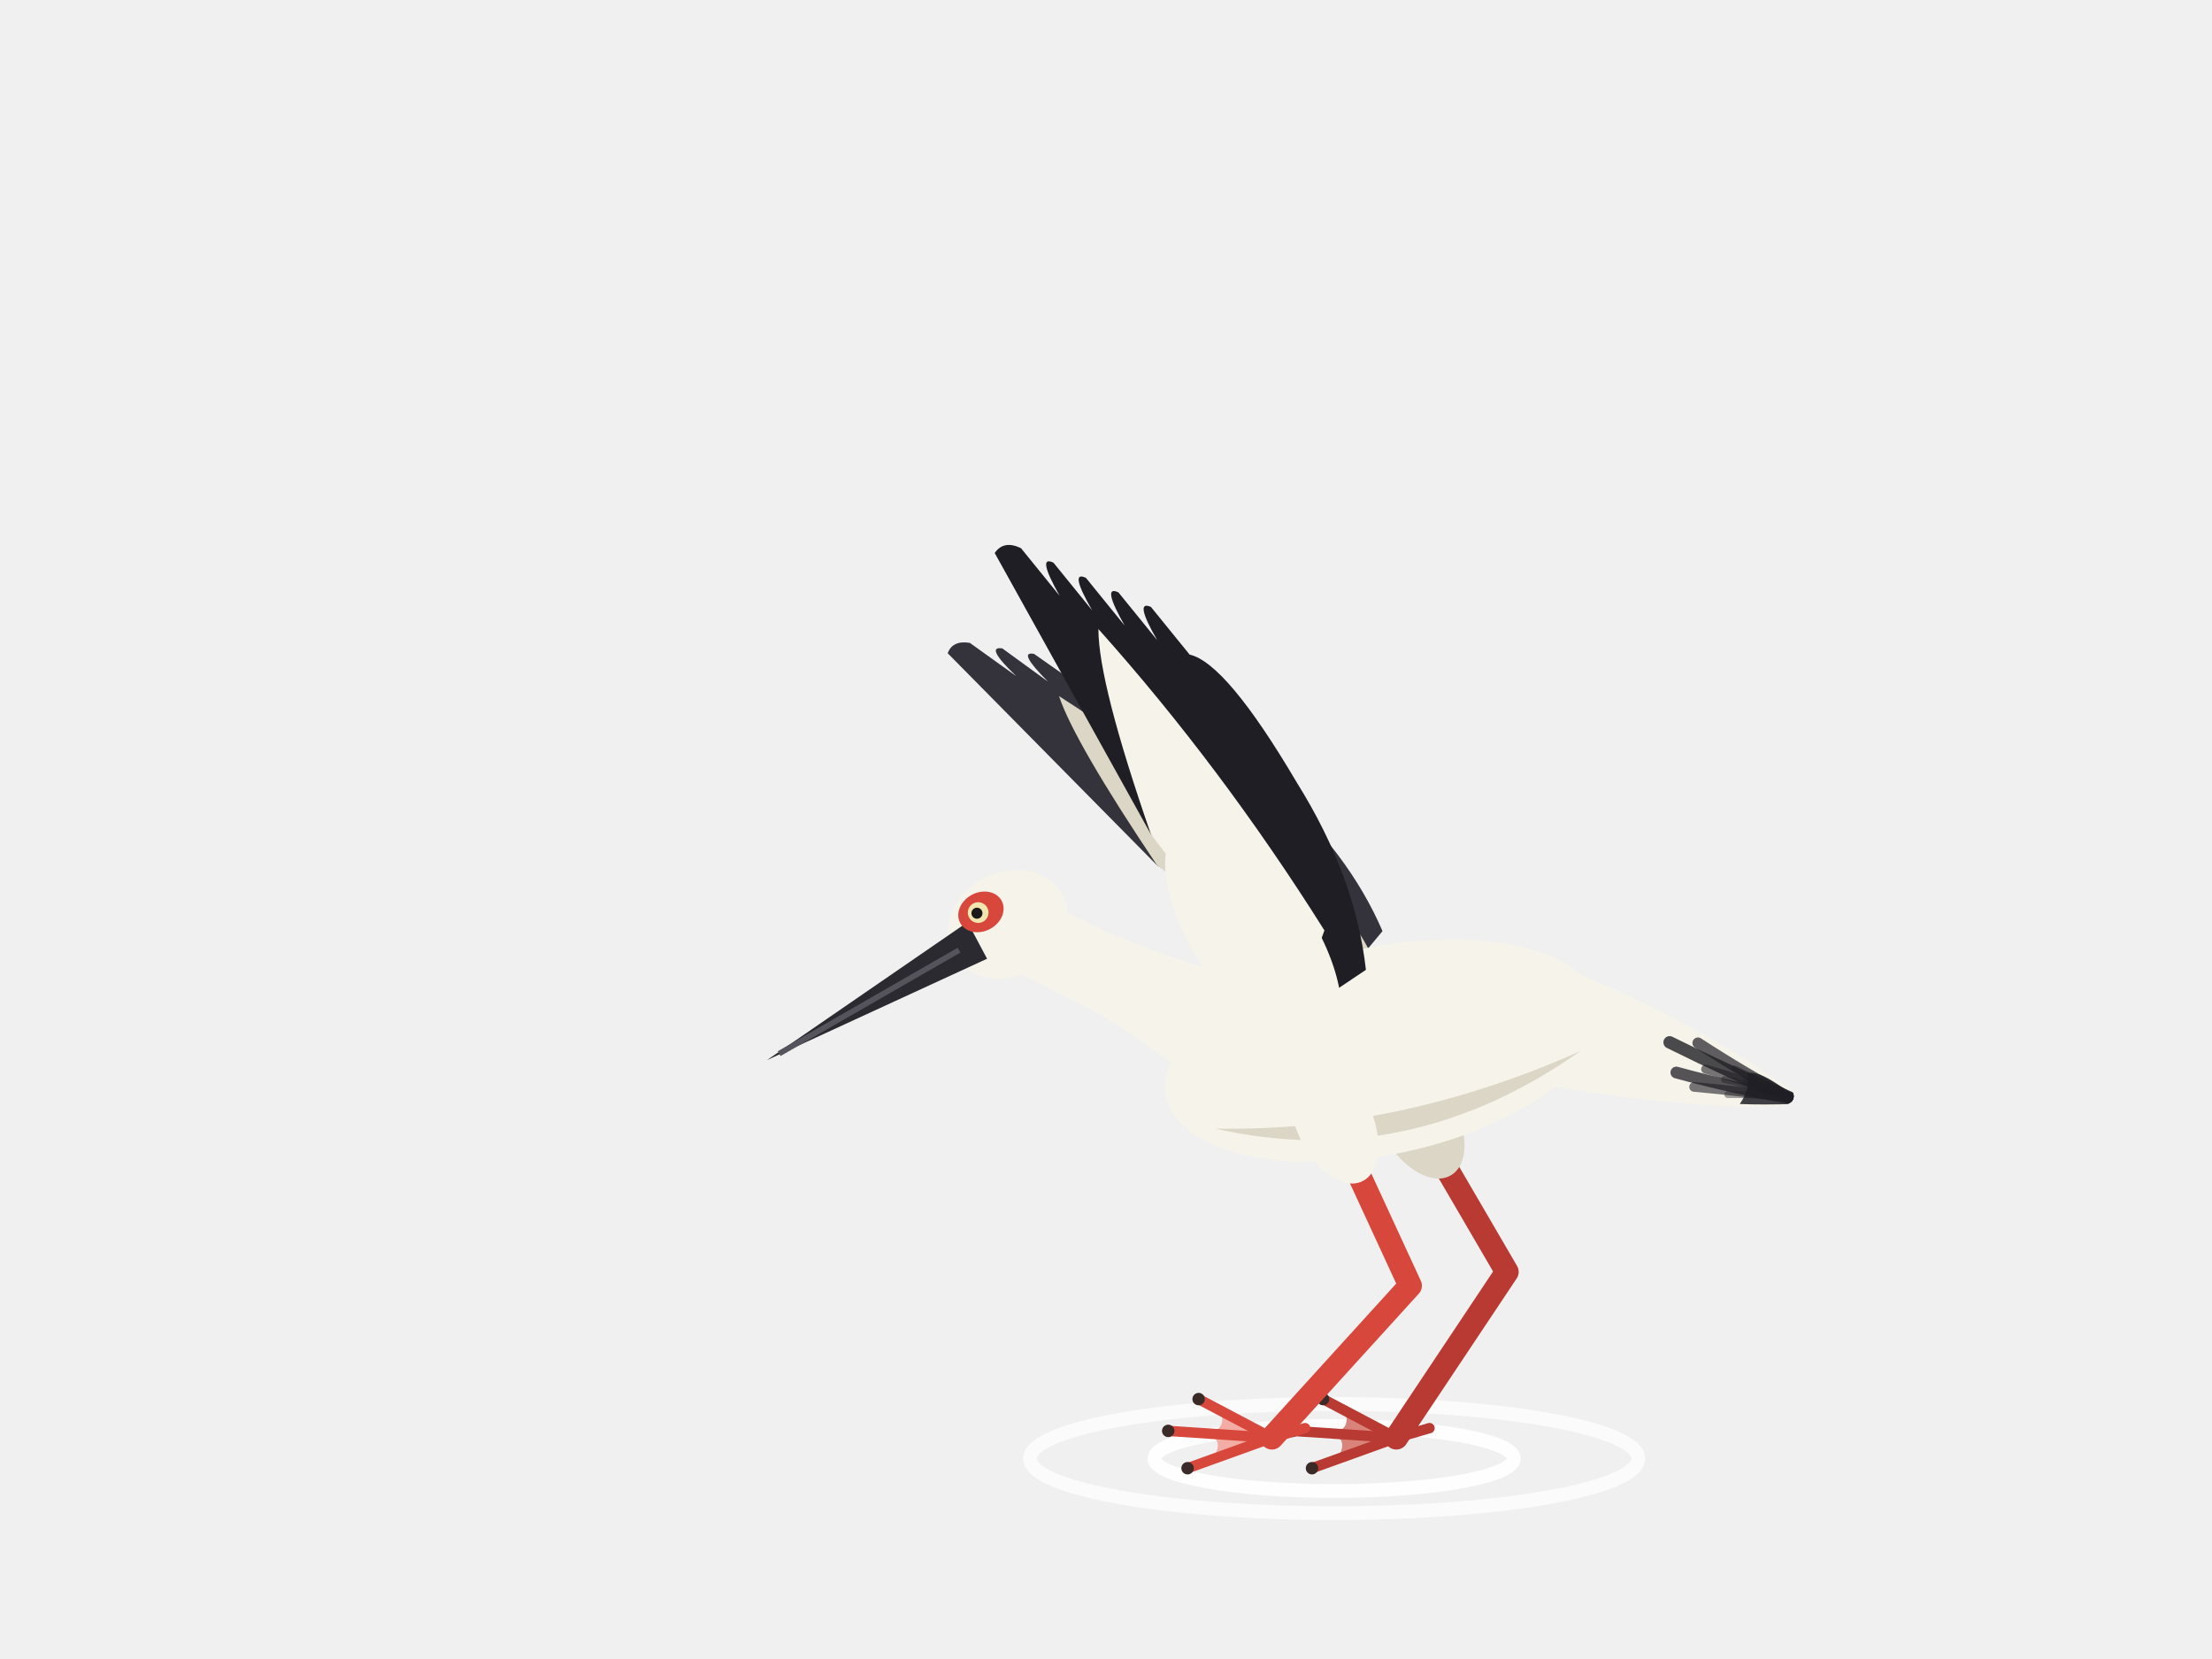
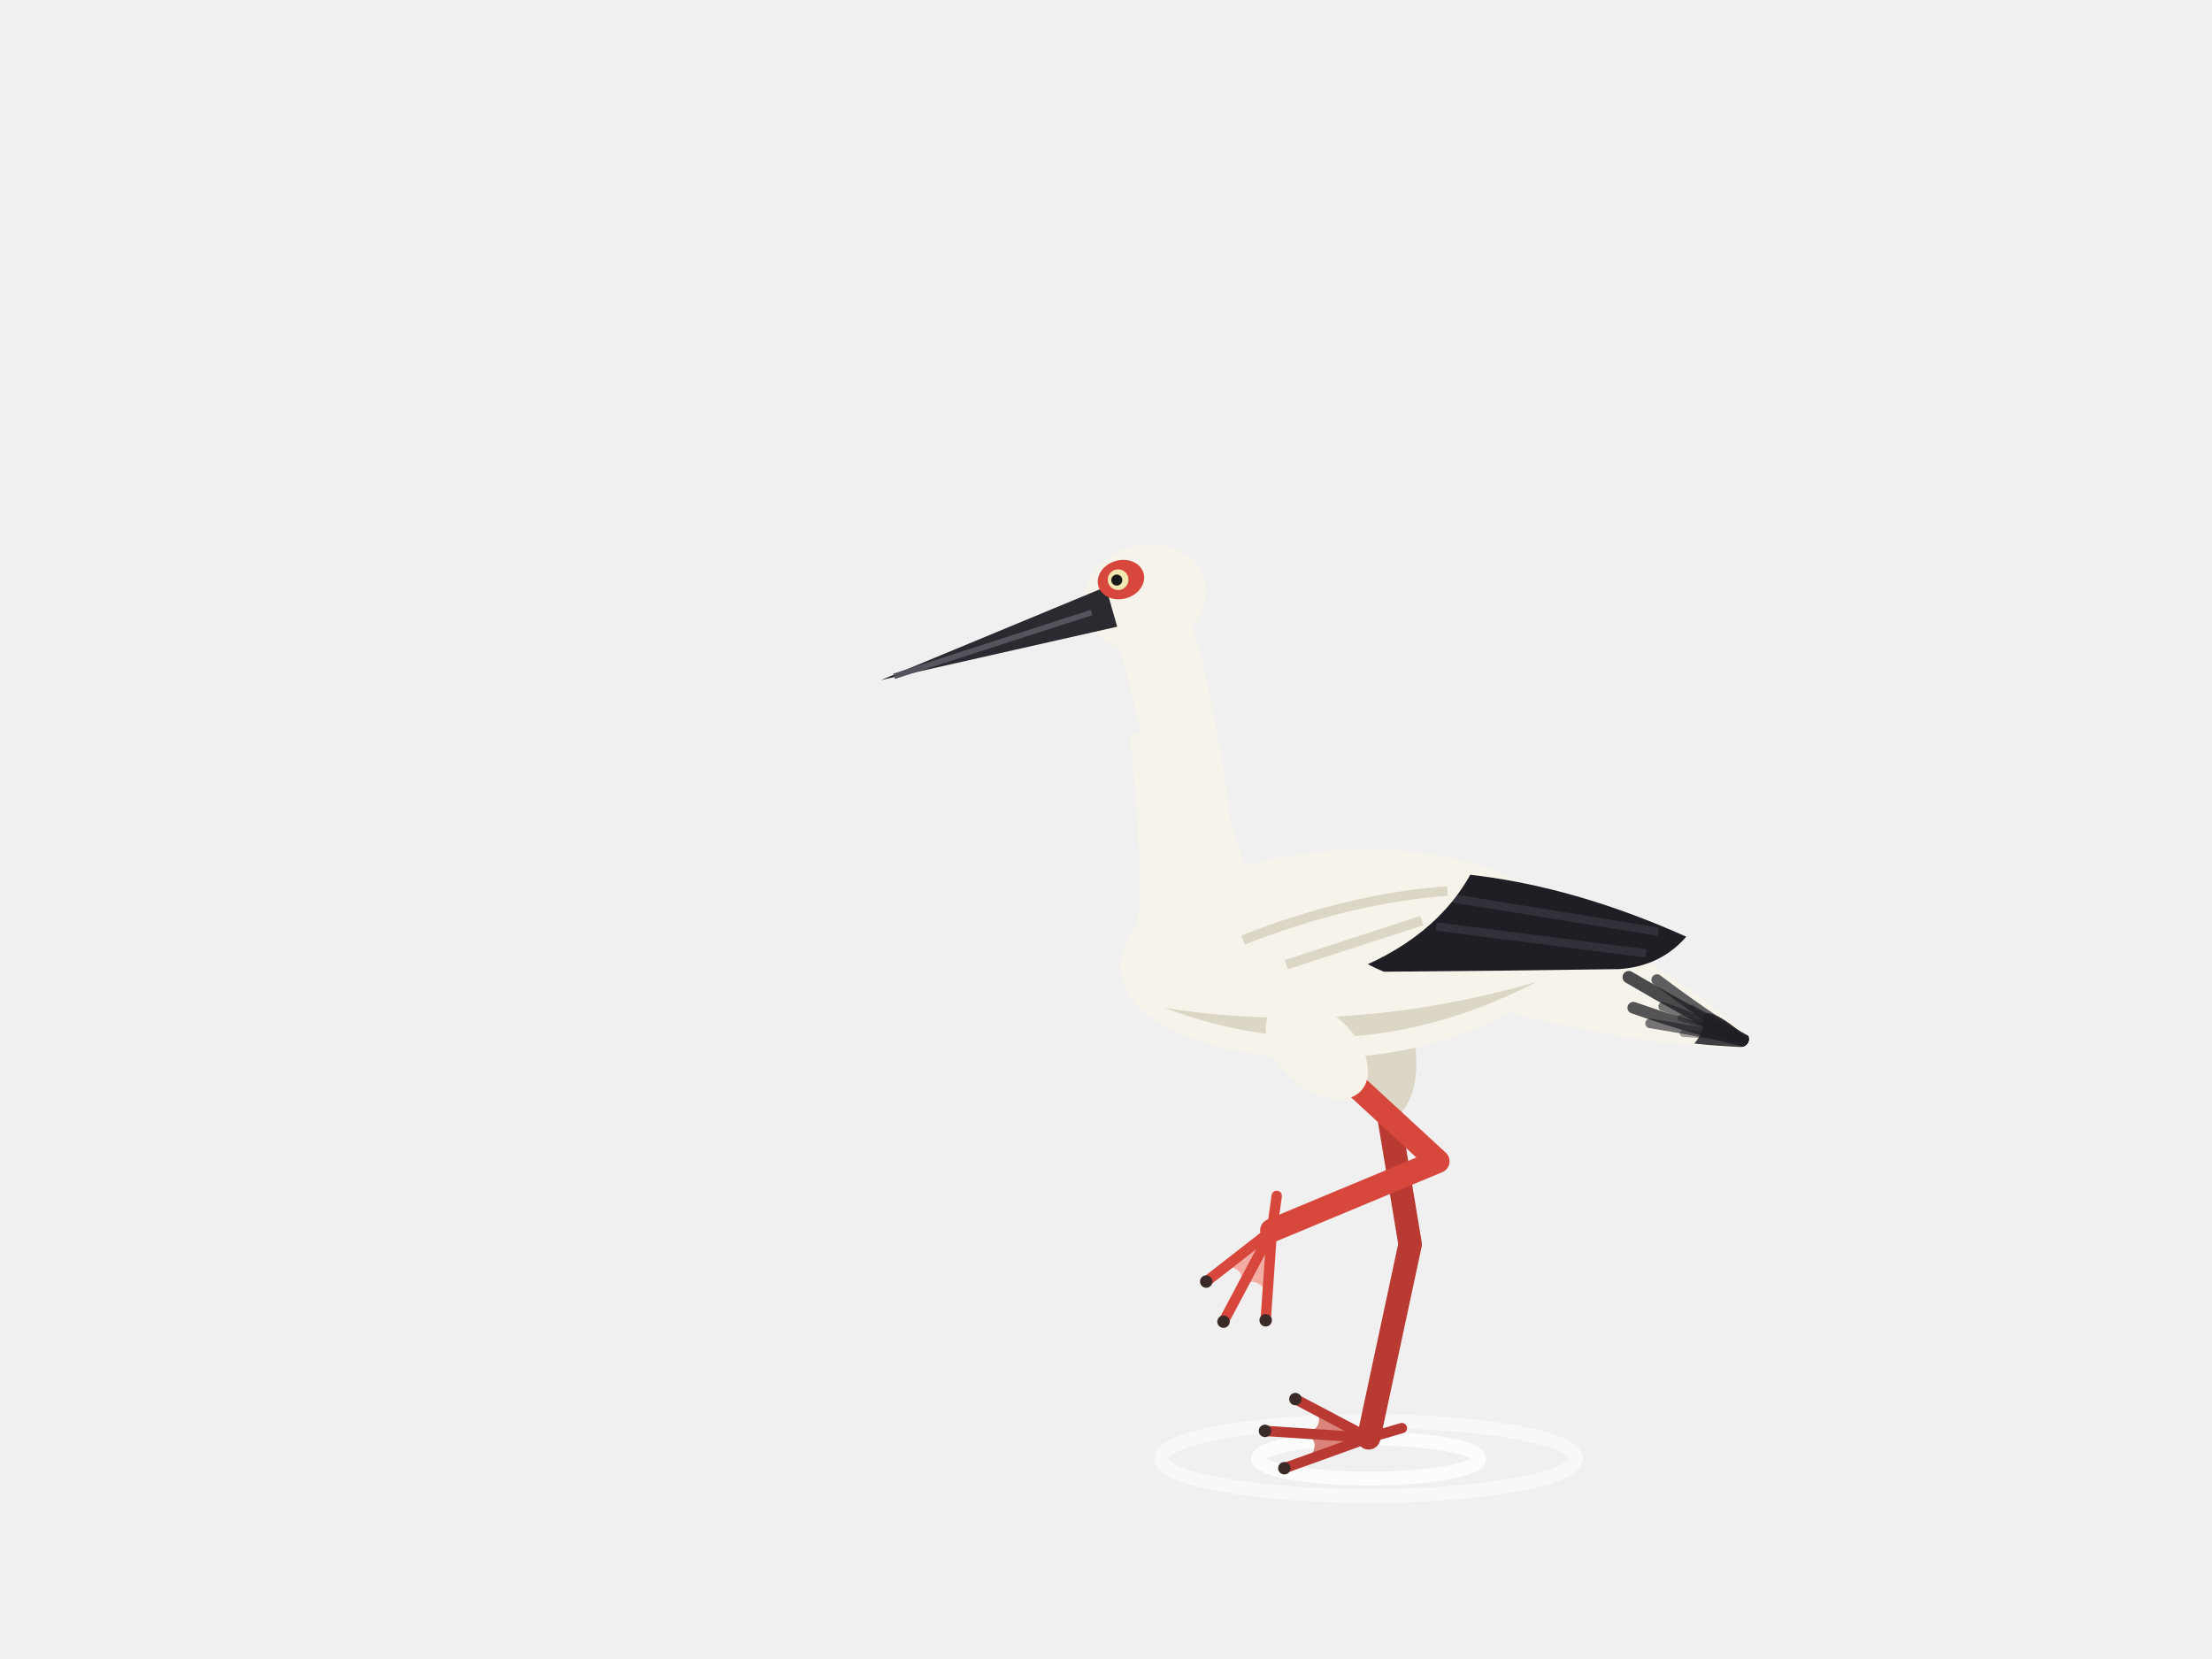
<svg xmlns="http://www.w3.org/2000/svg" width="320" height="240" viewBox="-80 -40 320 240">
-   <ellipse cx="113" cy="171" rx="44" ry="7.9" fill="none" stroke="#ffffff" stroke-width="2" opacity="0.7" />
-   <ellipse cx="113" cy="171" rx="26" ry="4.7" fill="none" stroke="#ffffff" stroke-width="2" opacity="0.9" />
-   <path d="M124 120 L138 144 L122 168" stroke="#b83a32" stroke-width="3.4" fill="none" stroke-linecap="round" stroke-linejoin="round" />
-   <path d="M122 168 L113.4 171.1 Q115.7 167.6 111.2 167.2 Q115.7 167.6 114.6 164.1 Z" fill="#d9837a" />
-   <path d="M122 168 L109.8 172.4" stroke="#b83a32" stroke-width="1.5" stroke-linecap="round" />
-   <path d="M122 168 L107 167" stroke="#b83a32" stroke-width="1.5" stroke-linecap="round" />
-   <path d="M122 168 L111.4 162.4" stroke="#b83a32" stroke-width="1.5" stroke-linecap="round" />
-   <path d="M122 168 L126.8 166.6" stroke="#b83a32" stroke-width="1.5" stroke-linecap="round" />
-   <circle cx="109.8" cy="172.4" r=".9" fill="#3a2a28" />
-   <circle cx="107" cy="167" r=".9" fill="#3a2a28" />
-   <circle cx="111.4" cy="162.4" r=".9" fill="#3a2a28" />
-   <ellipse cx="125.2" cy="122" rx="9.3" ry="5.5" transform="rotate(59.7 125.2 122)" fill="#dcd6c6" />
-   <path d="M112 120 L124 146 L104 168" stroke="#d8473c" stroke-width="3.4" fill="none" stroke-linecap="round" stroke-linejoin="round" />
-   <path d="M104 168 L95.4 171.1 Q97.7 167.6 93.2 167.2 Q97.7 167.6 96.6 164.1 Z" fill="#f4ada4" />
-   <path d="M104 168 L91.8 172.4" stroke="#d8473c" stroke-width="1.5" stroke-linecap="round" />
-   <path d="M104 168 L89 167" stroke="#d8473c" stroke-width="1.5" stroke-linecap="round" />
-   <path d="M104 168 L93.4 162.4" stroke="#d8473c" stroke-width="1.5" stroke-linecap="round" />
-   <path d="M104 168 L108.8 166.6" stroke="#d8473c" stroke-width="1.5" stroke-linecap="round" />
-   <circle cx="91.8" cy="172.4" r=".9" fill="#3a2a28" />
-   <circle cx="89" cy="167" r=".9" fill="#3a2a28" />
-   <circle cx="93.4" cy="162.4" r=".9" fill="#3a2a28" />
-   <path d="M115.1 100.6 L87.4 85.2 L57.1 54.5 Q57.8 52.6 60.3 53 L67 57.8 Q62.4 53.4 65 53.8 L71.6 58.6 Q67.1 54.1 69.6 54.6 L76.3 59.3 Q71.8 54.9 74.3 55.4 L80.9 60.1 Q76.4 55.7 78.9 56.1 L85.6 60.9 Q90.6 60.7 104 73.4 Q115.1 83.3 120 94.7 Z" fill="#34333b" />
-   <path d="M112.5 103.6 L87.4 85.2 Q75.4 67.3 73.2 60.7 Q93.9 74 113.3 91.2 Z" fill="#dcd6c6" />
-   <ellipse cx="104.8" cy="94.5" rx="17.8" ry="8.5" transform="rotate(-140 104.8 94.5)" fill="#dcd6c6" />
-   <path d="M103.2 102.2 Q91.9 99.8 81.6 95.4 L76.7 105.3 Q86.4 110.9 95.2 118.4 Z" fill="#f6f3ea" />
-   <circle cx="99.2" cy="110.3" r="9" fill="#f6f3ea" />
-   <path d="M99.19 110.289 Q78.5 100.4 65.8 93.7" stroke="#f6f3ea" stroke-width="11" stroke-linecap="round" fill="none" />
-   <g transform="translate(65.8 93.7) rotate(-28) scale(-1 1)">
+   <ellipse cx="118" cy="171" rx="30" ry="5.4" fill="none" stroke="#ffffff" stroke-width="2" opacity="0.55" />
+   <ellipse cx="118" cy="171" rx="16" ry="2.9" fill="none" stroke="#ffffff" stroke-width="2" opacity="0.8" />
+   <path d="M118.8 108.7 L124 140 L118 168" stroke="#b83a32" stroke-width="3.4" fill="none" stroke-linecap="round" stroke-linejoin="round" />
+   <path d="M118 168 L109.4 171.1 Q111.7 167.6 107.2 167.2 Q111.7 167.6 110.6 164.1 Z" fill="#d9837a" />
+   <path d="M118 168 L105.8 172.4" stroke="#b83a32" stroke-width="1.5" stroke-linecap="round" />
+   <path d="M118 168 L103 167" stroke="#b83a32" stroke-width="1.5" stroke-linecap="round" />
+   <path d="M118 168 L107.4 162.4" stroke="#b83a32" stroke-width="1.5" stroke-linecap="round" />
+   <path d="M118 168 L122.8 166.6" stroke="#b83a32" stroke-width="1.5" stroke-linecap="round" />
+   <circle cx="105.8" cy="172.4" r=".9" fill="#3a2a28" />
+   <circle cx="103" cy="167" r=".9" fill="#3a2a28" />
+   <circle cx="107.4" cy="162.4" r=".9" fill="#3a2a28" />
+   <ellipse cx="119.2" cy="111.4" rx="10.6" ry="5.5" transform="rotate(80.6 119.2 111.4)" fill="#dcd6c6" />
+   <path d="M102.5 91.9 Q97.3 78.3 94.2 64.3 L83.4 66.2 Q85.1 80.4 84.8 94.9 Z" fill="#f6f3ea" />
+   <circle cx="93.6" cy="93.4" r="9" fill="#f6f3ea" />
+   <path d="M93.63 93.41 Q92.6 68.7 85.6 46.4" stroke="#f6f3ea" stroke-width="11" stroke-linecap="round" fill="none" />
+   <g transform="translate(85.6 46.4) rotate(-16) scale(-1 1)">
    <ellipse cx="0" cy="0" rx="9" ry="7.5" fill="#f6f3ea" />
    <path d="M5 -3 L40 1 L5 3 Z" fill="#2a2a30" />
    <path d="M8 0 L38 1" stroke="#55545c" stroke-width=".8" />
    <ellipse cx="2.6" cy="-3.4" rx="3.4" ry="2.8" fill="#d8473c" />
    <circle cx="3" cy="-3.5" r="1.5" fill="#f2e6b0" />
    <circle cx="3.2" cy="-3.5" r=".8" fill="#1a1a1a" />
  </g>
-   <g transform="translate(120 112) rotate(-12)">
-     <g transform="rotate(26 24 1)">
+   <g transform="translate(114 98) rotate(-4)">
+     <g transform="rotate(22 24 1)">
      <defs>
        <clipPath id="tail">
          <path d="M20 -8 Q44 -5 61 2 Q62 3.4 60 4.4 Q44 9 20 10 Z" />
        </clipPath>
      </defs>
      <path d="M20 -8 Q44 -5 61 2 Q62 3.4 60 4.4 Q44 9 20 10 Z" fill="#f6f3ea" />
      <g clip-path="url(#tail)">
        <path d="M46 -1.5 Q53.5 1.1 61 3" stroke="#1f1e24" stroke-width="1.6" stroke-linecap="round" fill="none" opacity="0.7" />
        <path d="M52 0.8 Q56.5 1.6 61 3" stroke="#1f1e24" stroke-width="0.9" stroke-linecap="round" fill="none" opacity="0.4" />
        <path d="M42 -0.6 Q51.5 1.5 61 3" stroke="#1f1e24" stroke-width="1.8" stroke-linecap="round" fill="none" opacity="0.8" />
        <path d="M54 2 Q57.5 2.2 61 3" stroke="#1f1e24" stroke-width="0.8" stroke-linecap="round" fill="none" opacity="0.35" />
        <path d="M48 1.9 Q54.5 2.1 61 3" stroke="#1f1e24" stroke-width="1.3" stroke-linecap="round" fill="none" opacity="0.6" />
        <path d="M51 2.7 Q56 2.5 61 3" stroke="#1f1e24" stroke-width="1" stroke-linecap="round" fill="none" opacity="0.45" />
        <path d="M44 3.4 Q52.5 3.6 61 3" stroke="#1f1e24" stroke-width="1.7" stroke-linecap="round" fill="none" opacity="0.75" />
        <path d="M55 3.5 Q58 2.9 61 3" stroke="#1f1e24" stroke-width="0.8" stroke-linecap="round" fill="none" opacity="0.35" />
        <path d="M47 4.8 Q54 3.7 61 3" stroke="#1f1e24" stroke-width="1.4" stroke-linecap="round" fill="none" opacity="0.6" />
        <path d="M52 4.7 Q56.5 3.5 61 3" stroke="#1f1e24" stroke-width="1" stroke-linecap="round" fill="none" opacity="0.4" />
        <path d="M62 3 Q56 0 54 1 Q55 3 54 5.6 Q57 5 62 3.6 Z" fill="#1f1e24" opacity=".85" />
      </g>
    </g>
    <ellipse cx="0" cy="0" rx="32" ry="15" fill="#f6f3ea" />
    <path d="M-26 6 Q0 18 28 6 Q0 12 -26 6 Z" fill="#dcd6c6" />
  </g>
-   <ellipse cx="113" cy="122.2" rx="9.6" ry="5.5" transform="rotate(65.2 113 122.2)" fill="#f6f3ea" />
-   <path d="M110.3 105.2 L86.5 80.7 L63.9 40 Q65.2 38.1 67.7 39.3 L73.3 46.2 Q69.9 40.2 72.4 41.4 L78 48.3 Q74.6 42.4 77.1 43.6 L82.7 50.5 Q79.3 44.5 81.8 45.7 L87.4 52.6 Q84 46.7 86.5 47.8 L92.1 54.7 Q97.4 55.9 107.6 73.2 Q116.1 86.8 117.6 100.3 Z" fill="#1f1e24" />
-   <path d="M106.9 107.4 L86.5 80.7 Q78.9 58.8 78.9 51 Q96.7 70.9 111.6 94.6 Z" fill="#f6f3ea" />
-   <ellipse cx="101.3" cy="95.5" rx="19" ry="8.5" transform="rotate(-124 101.3 95.5)" fill="#f6f3ea" />
+   <path d="M108.9 110.4 L128 128 L104 138" stroke="#d8473c" stroke-width="3.4" fill="none" stroke-linecap="round" stroke-linejoin="round" />
+   <path d="M104 138 L103.4 147.1 Q101 143.6 98.9 147.5 Q101 143.6 97.4 143.2 Z" fill="#f4ada4" />
+   <path d="M104 138 L103.1 151" stroke="#d8473c" stroke-width="1.5" stroke-linecap="round" />
+   <path d="M104 138 L97 151.2" stroke="#d8473c" stroke-width="1.5" stroke-linecap="round" />
+   <path d="M104 138 L94.5 145.4" stroke="#d8473c" stroke-width="1.5" stroke-linecap="round" />
+   <path d="M104 138 L104.7 133" stroke="#d8473c" stroke-width="1.5" stroke-linecap="round" />
+   <circle cx="103.1" cy="151" r=".9" fill="#3a2a28" />
+   <circle cx="97" cy="151.2" r=".9" fill="#3a2a28" />
+   <circle cx="94.5" cy="145.4" r=".9" fill="#3a2a28" />
+   <ellipse cx="110.5" cy="111.9" rx="8.7" ry="5.5" transform="rotate(42.7 110.5 111.9)" fill="#f6f3ea" />
+   <g transform="translate(114 98) rotate(-4)">
+     <path d="M-4 -11 Q22 -14 50 1 Q46 5 40 5 Q22 4 6 3 Q-4 -2 -4 -11 Z" fill="#1f1e24" />
+     <path d="M12 -8 L46 0 M14 -3 L44 3" stroke="#34333b" stroke-width="1.2" opacity=".9" />
+     <path d="M-20 -7 Q-4 -17 20 -11 Q14 -1 0 3 Q-14 3 -20 -7 Z" fill="#f6f3ea" />
+     <path d="M-14 -3 Q2 -8 16 -8 M-8 1 Q4 -2 12 -4" stroke="#dcd6c6" stroke-width="1.4" fill="none" />
+   </g>
</svg>
